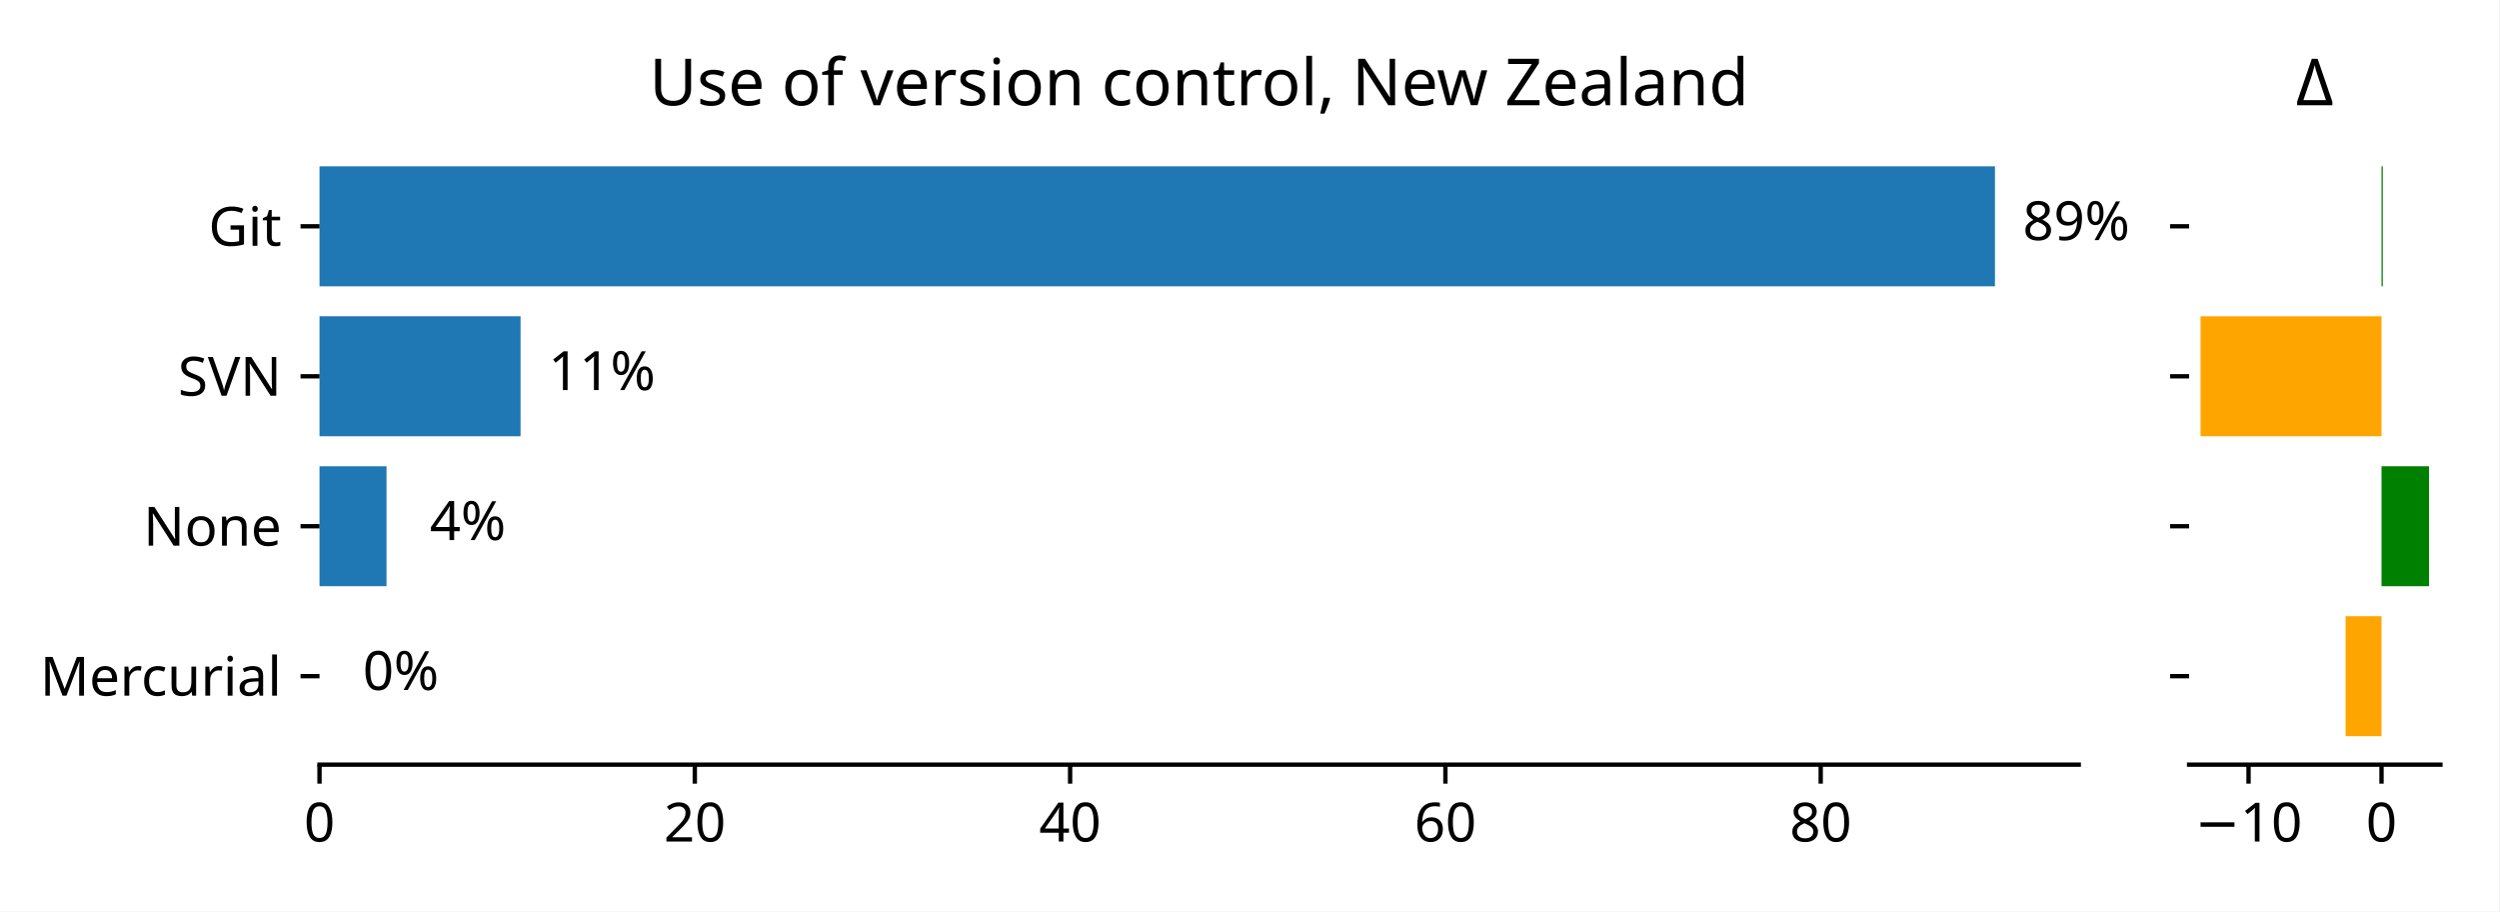
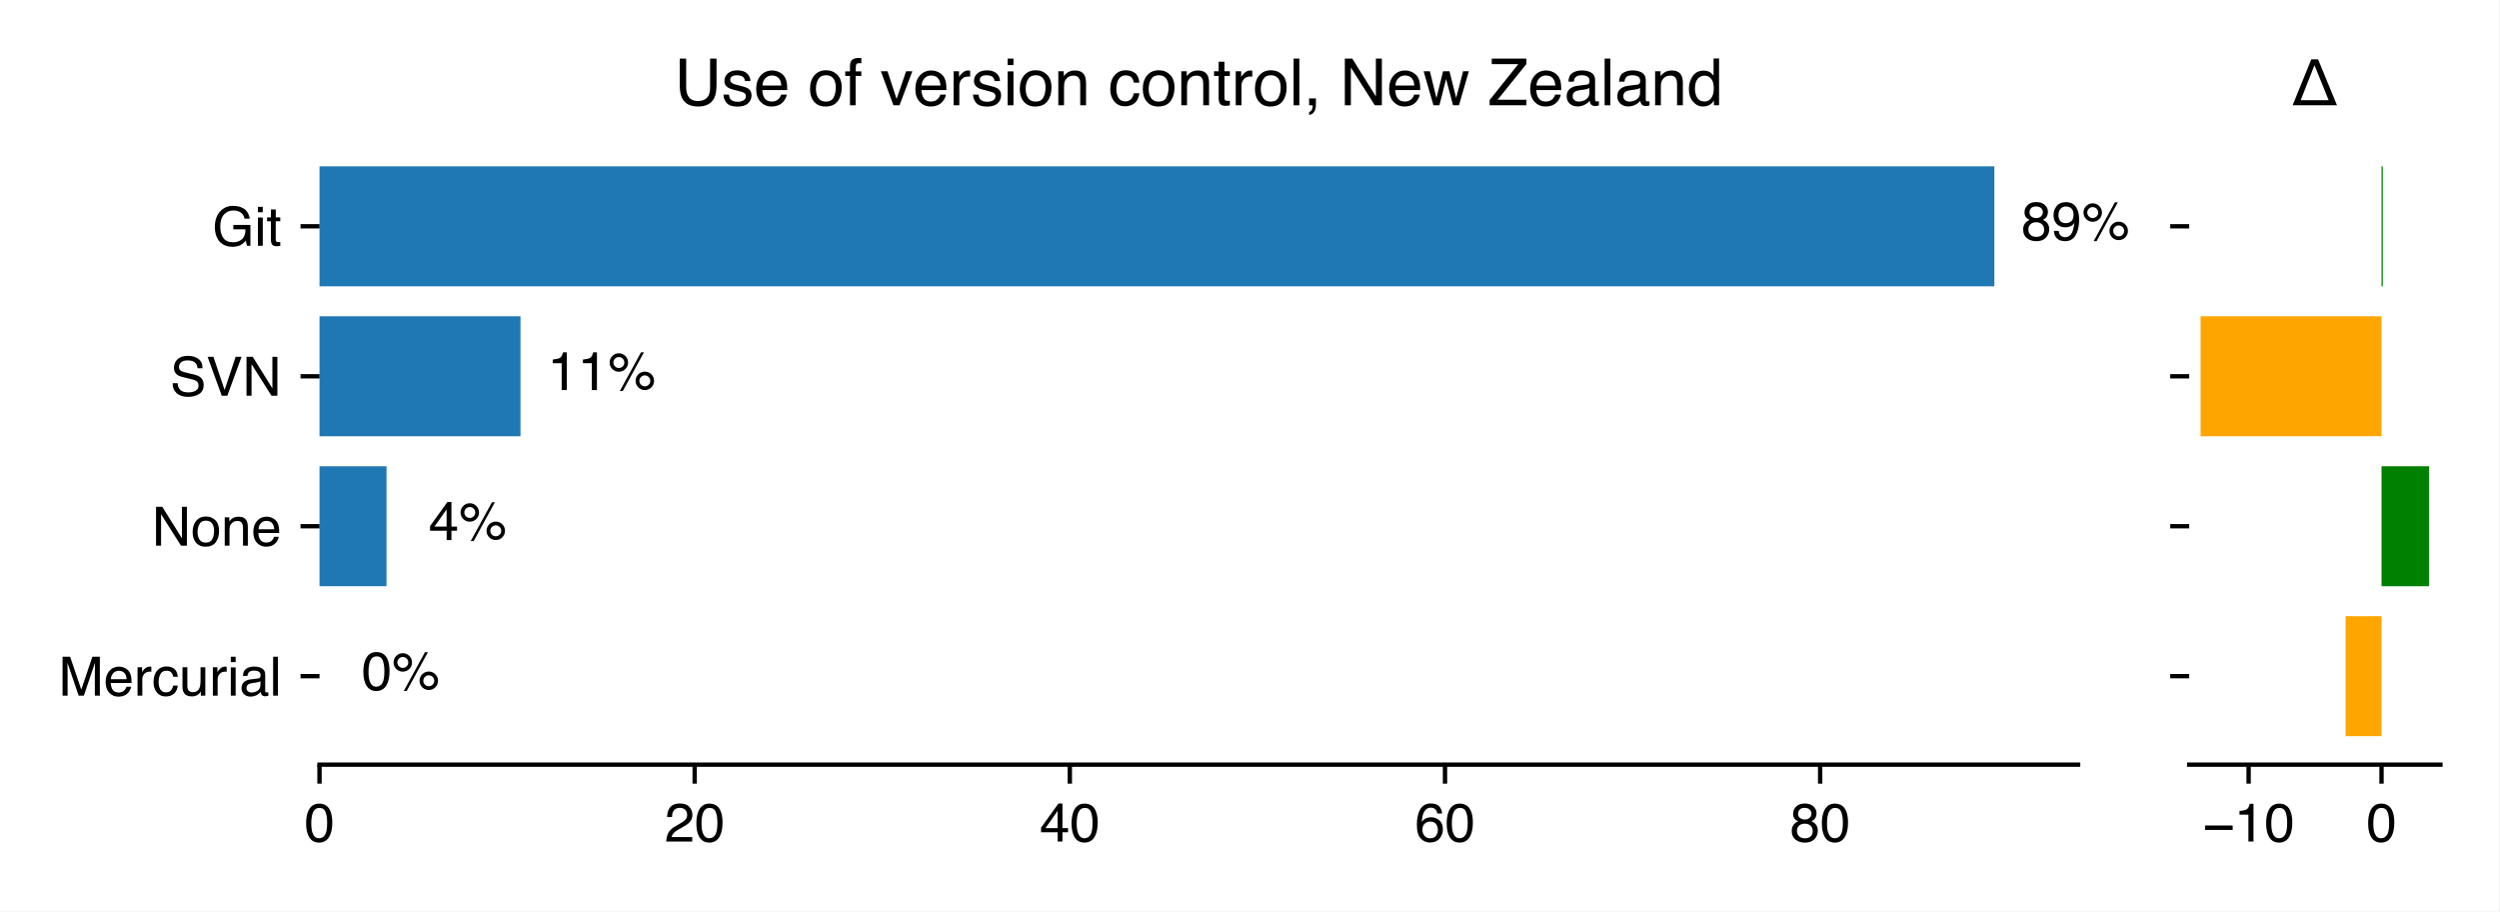
<svg xmlns="http://www.w3.org/2000/svg" xmlns:xlink="http://www.w3.org/1999/xlink" width="460.8pt" height="168pt" viewBox="0 0 460.8 168" version="1.1">
  <defs>
    <style type="text/css">*{stroke-linejoin: round; stroke-linecap: butt}</style>
  </defs>
  <g id="figure_1">
    <g id="patch_1">
      <path d="M 0 168  L 460.8 168  L 460.8 0  L 0 0  z " style="fill: #ffffff" />
    </g>
    <g id="axes_1">
      <g id="patch_2">
-         <path d="M 58.916 140.942  L 383.305 140.942  L 383.305 25.408  L 58.916 25.408  z " style="fill: #ffffff" />
+         <path d="M 58.916 140.942  L 383.187 140.942  L 383.187 25.408  L 58.916 25.408  z " style="fill: #ffffff" />
      </g>
      <g id="patch_3">
-         <path d="M 58.916 135.691  L 58.916 135.691  L 58.916 113.579  L 58.916 113.579  z " clip-path="url(#p30278dcaac)" style="fill: #1f77b4" />
+         <path d="M 58.916 135.691  L 58.916 135.691  L 58.916 113.579  L 58.916 113.579  z " clip-path="url(#p5a4a29ebf9)" style="fill: #1f77b4" />
      </g>
      <g id="patch_4">
-         <path d="M 58.916 108.051  L 71.273 108.051  L 71.273 85.939  L 58.916 85.939  z " clip-path="url(#p30278dcaac)" style="fill: #1f77b4" />
+         <path d="M 58.916 108.051  L 71.269 108.051  L 71.269 85.939  L 58.916 85.939  z " clip-path="url(#p5a4a29ebf9)" style="fill: #1f77b4" />
      </g>
      <g id="patch_5">
-         <path d="M 58.916 80.411  L 95.989 80.411  L 95.989 58.299  L 58.916 58.299  z " clip-path="url(#p30278dcaac)" style="fill: #1f77b4" />
+         <path d="M 58.916 80.411  L 95.975 80.411  L 95.975 58.299  L 58.916 58.299  z " clip-path="url(#p5a4a29ebf9)" style="fill: #1f77b4" />
      </g>
      <g id="patch_6">
-         <path d="M 58.916 52.771  L 367.857 52.771  L 367.857 30.66  L 58.916 30.66  z " clip-path="url(#p30278dcaac)" style="fill: #1f77b4" />
+         <path d="M 58.916 52.771  L 367.745 52.771  L 367.745 30.66  L 58.916 30.66  z " clip-path="url(#p5a4a29ebf9)" style="fill: #1f77b4" />
      </g>
      <g id="matplotlib.axis_1">
        <g id="xtick_1">
          <g id="line2d_1">
            <defs>
              <path id="m4c99cd72f3" d="M 0 0  L 0 3.5  " style="stroke: #000000; stroke-width: 0.8" />
            </defs>
            <g>
              <use xlink:href="#m4c99cd72f3" x="58.916" y="140.942" style="stroke: #000000; stroke-width: 0.8" />
            </g>
          </g>
          <g id="text_1">
-             <text style="font: 10px 'sans-serif'; text-anchor: middle" x="58.916" y="155.116" transform="rotate(-0, 58.91562, 155.1156)">0</text>
+             <g transform="translate(56.13516 155.1156)scale(0.1 -0.1)">
+               <defs>
+                 <path id="Helvetica-30" d="M 1731 4475  Q 2600 4475 2988 3759  Q 3288 3206 3288 2244  Q 3288 1331 3016 734  Q 2622 -122 1728 -122  Q 922 -122 528 578  Q 200 1163 200 2147  Q 200 2909 397 3456  Q 766 4475 1731 4475  z M 1725 391  Q 2163 391 2422 778  Q 2681 1166 2681 2222  Q 2681 2984 2493 3476  Q 2306 3969 1766 3969  Q 1269 3969 1039 3501  Q 809 3034 809 2125  Q 809 1441 956 1025  Q 1181 391 1725 391  z " transform="scale(0.015625)" />
+               </defs>
+               <use xlink:href="#Helvetica-30" />
+             </g>
          </g>
        </g>
        <g id="xtick_2">
          <g id="line2d_2">
            <g>
-               <use xlink:href="#m4c99cd72f3" x="128.119" y="140.942" style="stroke: #000000; stroke-width: 0.8" />
+               <use xlink:href="#m4c99cd72f3" x="128.093" y="140.942" style="stroke: #000000; stroke-width: 0.8" />
            </g>
          </g>
          <g id="text_2">
-             <text style="font: 10px 'sans-serif'; text-anchor: middle" x="128.119" y="155.116" transform="rotate(-0, 128.1186, 155.1156)">20</text>
+             <g transform="translate(122.5325 155.1156)scale(0.1 -0.1)">
+               <defs>
+                 <path id="Helvetica-32" d="M 200 0  Q 231 578 439 1006  Q 647 1434 1250 1784  L 1850 2131  Q 2253 2366 2416 2531  Q 2672 2791 2672 3125  Q 2672 3516 2437 3745  Q 2203 3975 1813 3975  Q 1234 3975 1013 3538  Q 894 3303 881 2888  L 309 2888  Q 319 3472 525 3841  Q 891 4491 1816 4491  Q 2584 4491 2939 4075  Q 3294 3659 3294 3150  Q 3294 2613 2916 2231  Q 2697 2009 2131 1694  L 1703 1456  Q 1397 1288 1222 1134  Q 909 863 828 531  L 3272 531  L 3272 0  L 200 0  z " transform="scale(0.015625)" />
+               </defs>
+               <use xlink:href="#Helvetica-32" />
+               <use xlink:href="#Helvetica-30" x="55.615" />
+             </g>
          </g>
        </g>
        <g id="xtick_3">
          <g id="line2d_3">
            <g>
-               <use xlink:href="#m4c99cd72f3" x="197.322" y="140.942" style="stroke: #000000; stroke-width: 0.8" />
+               <use xlink:href="#m4c99cd72f3" x="197.271" y="140.942" style="stroke: #000000; stroke-width: 0.8" />
            </g>
          </g>
          <g id="text_3">
-             <text style="font: 10px 'sans-serif'; text-anchor: middle" x="197.322" y="155.116" transform="rotate(-0, 197.3215, 155.1156)">40</text>
+             <g transform="translate(191.7103 155.1156)scale(0.1 -0.1)">
+               <defs>
+                 <path id="Helvetica-34" d="M 2116 1584  L 2116 3613  L 681 1584  L 2116 1584  z M 2125 0  L 2125 1094  L 163 1094  L 163 1644  L 2213 4488  L 2688 4488  L 2688 1584  L 3347 1584  L 3347 1094  L 2688 1094  L 2688 0  L 2125 0  z " transform="scale(0.015625)" />
+               </defs>
+               <use xlink:href="#Helvetica-34" />
+               <use xlink:href="#Helvetica-30" x="55.615" />
+             </g>
          </g>
        </g>
        <g id="xtick_4">
          <g id="line2d_4">
            <g>
-               <use xlink:href="#m4c99cd72f3" x="266.525" y="140.942" style="stroke: #000000; stroke-width: 0.8" />
+               <use xlink:href="#m4c99cd72f3" x="266.449" y="140.942" style="stroke: #000000; stroke-width: 0.8" />
            </g>
          </g>
          <g id="text_4">
-             <text style="font: 10px 'sans-serif'; text-anchor: middle" x="266.525" y="155.116" transform="rotate(-0, 266.5245, 155.1156)">60</text>
+             <g transform="translate(260.8881 155.1156)scale(0.1 -0.1)">
+               <defs>
+                 <path id="Helvetica-36" d="M 1872 4494  Q 2622 4494 2917 4105  Q 3213 3716 3213 3303  L 2656 3303  Q 2606 3569 2497 3719  Q 2294 4000 1881 4000  Q 1409 4000 1131 3564  Q 853 3128 822 2316  Q 1016 2600 1309 2741  Q 1578 2866 1909 2866  Q 2472 2866 2890 2506  Q 3309 2147 3309 1434  Q 3309 825 2912 354  Q 2516 -116 1781 -116  Q 1153 -116 697 361  Q 241 838 241 1966  Q 241 2800 444 3381  Q 834 4494 1872 4494  z M 1831 384  Q 2275 384 2495 682  Q 2716 981 2716 1388  Q 2716 1731 2519 2042  Q 2322 2353 1803 2353  Q 1441 2353 1167 2112  Q 894 1872 894 1388  Q 894 963 1142 673  Q 1391 384 1831 384  z " transform="scale(0.015625)" />
+               </defs>
+               <use xlink:href="#Helvetica-36" />
+               <use xlink:href="#Helvetica-30" x="55.615" />
+             </g>
          </g>
        </g>
        <g id="xtick_5">
          <g id="line2d_5">
            <g>
-               <use xlink:href="#m4c99cd72f3" x="335.727" y="140.942" style="stroke: #000000; stroke-width: 0.8" />
+               <use xlink:href="#m4c99cd72f3" x="335.627" y="140.942" style="stroke: #000000; stroke-width: 0.8" />
            </g>
          </g>
          <g id="text_5">
-             <text style="font: 10px 'sans-serif'; text-anchor: middle" x="335.727" y="155.116" transform="rotate(-0, 335.7275, 155.1156)">80</text>
+             <g transform="translate(330.0659 155.1156)scale(0.1 -0.1)">
+               <defs>
+                 <path id="Helvetica-38" d="M 1741 2600  Q 2113 2600 2322 2808  Q 2531 3016 2531 3303  Q 2531 3553 2331 3762  Q 2131 3972 1722 3972  Q 1316 3972 1134 3762  Q 953 3553 953 3272  Q 953 2956 1187 2778  Q 1422 2600 1741 2600  z M 1775 384  Q 2166 384 2423 595  Q 2681 806 2681 1225  Q 2681 1659 2415 1884  Q 2150 2109 1734 2109  Q 1331 2109 1076 1879  Q 822 1650 822 1244  Q 822 894 1055 639  Q 1288 384 1775 384  z M 975 2384  Q 741 2484 609 2619  Q 363 2869 363 3269  Q 363 3769 725 4128  Q 1088 4488 1753 4488  Q 2397 4488 2762 4148  Q 3128 3809 3128 3356  Q 3128 2938 2916 2678  Q 2797 2531 2547 2391  Q 2825 2263 2984 2097  Q 3281 1784 3281 1284  Q 3281 694 2884 283  Q 2488 -128 1763 -128  Q 1109 -128 657 226  Q 206 581 206 1256  Q 206 1653 400 1942  Q 594 2231 975 2384  z " transform="scale(0.015625)" />
+               </defs>
+               <use xlink:href="#Helvetica-38" />
+               <use xlink:href="#Helvetica-30" x="55.615" />
+             </g>
          </g>
        </g>
      </g>
      <g id="matplotlib.axis_2">
        <g id="ytick_1">
          <g id="line2d_6">
            <defs>
              <path id="m8e343aef83" d="M 0 0  L -3.5 0  " style="stroke: #000000; stroke-width: 0.8" />
            </defs>
            <g>
              <use xlink:href="#m8e343aef83" x="58.916" y="124.635" style="stroke: #000000; stroke-width: 0.8" />
            </g>
          </g>
          <g id="text_6">
-             <text style="font: 10px 'sans-serif'; text-anchor: end" x="51.916" y="128.221" transform="rotate(-0, 51.91562, 128.2215)">Mercurial</text>
+             <g transform="translate(10.8 128.2215)scale(0.1 -0.1)">
+               <defs>
+                 <path id="Helvetica-4d" d="M 472 4591  L 1363 4591  L 2681 709  L 3991 4591  L 4872 4591  L 4872 0  L 4281 0  L 4281 2709  Q 4281 2850 4287 3175  Q 4294 3500 4294 3872  L 2984 0  L 2369 0  L 1050 3872  L 1050 3731  Q 1050 3563 1058 3217  Q 1066 2872 1066 2709  L 1066 0  L 472 0  L 472 4591  z " transform="scale(0.015625)" />
+                 <path id="Helvetica-65" d="M 1806 3422  Q 2163 3422 2497 3255  Q 2831 3088 3006 2822  Q 3175 2569 3231 2231  Q 3281 2000 3281 1494  L 828 1494  Q 844 984 1069 676  Q 1294 369 1766 369  Q 2206 369 2469 659  Q 2619 828 2681 1050  L 3234 1050  Q 3213 866 3089 639  Q 2966 413 2813 269  Q 2556 19 2178 -69  Q 1975 -119 1719 -119  Q 1094 -119 659 336  Q 225 791 225 1609  Q 225 2416 662 2919  Q 1100 3422 1806 3422  z M 2703 1941  Q 2669 2306 2544 2525  Q 2313 2931 1772 2931  Q 1384 2931 1121 2651  Q 859 2372 844 1941  L 2703 1941  z M 1753 3428  L 1753 3428  z " transform="scale(0.015625)" />
+                 <path id="Helvetica-72" d="M 428 3347  L 963 3347  L 963 2769  Q 1028 2938 1284 3180  Q 1541 3422 1875 3422  Q 1891 3422 1928 3419  Q 1966 3416 2056 3406  L 2056 2813  Q 2006 2822 1964 2825  Q 1922 2828 1872 2828  Q 1447 2828 1219 2554  Q 991 2281 991 1925  L 991 0  L 428 0  L 428 3347  z " transform="scale(0.015625)" />
+                 <path id="Helvetica-63" d="M 1703 3444  Q 2269 3444 2623 3169  Q 2978 2894 3050 2222  L 2503 2222  Q 2453 2531 2275 2736  Q 2097 2941 1703 2941  Q 1166 2941 934 2416  Q 784 2075 784 1575  Q 784 1072 996 728  Q 1209 384 1666 384  Q 2016 384 2220 598  Q 2425 813 2503 1184  L 3050 1184  Q 2956 519 2581 211  Q 2206 -97 1622 -97  Q 966 -97 575 383  Q 184 863 184 1581  Q 184 2463 612 2953  Q 1041 3444 1703 3444  z M 1616 3428  L 1616 3428  z " transform="scale(0.015625)" />
+                 <path id="Helvetica-75" d="M 975 3347  L 975 1125  Q 975 869 1056 706  Q 1206 406 1616 406  Q 2203 406 2416 931  Q 2531 1213 2531 1703  L 2531 3347  L 3094 3347  L 3094 0  L 2563 0  L 2569 494  Q 2459 303 2297 172  Q 1975 -91 1516 -91  Q 800 -91 541 388  Q 400 644 400 1072  L 400 3347  L 975 3347  z M 1747 3428  L 1747 3428  z " transform="scale(0.015625)" />
+                 <path id="Helvetica-69" d="M 413 3331  L 984 3331  L 984 0  L 413 0  L 413 3331  z M 413 4591  L 984 4591  L 984 3953  L 413 3953  L 413 4591  z " transform="scale(0.015625)" />
+                 <path id="Helvetica-61" d="M 844 891  Q 844 647 1022 506  Q 1200 366 1444 366  Q 1741 366 2019 503  Q 2488 731 2488 1250  L 2488 1703  Q 2384 1638 2221 1594  Q 2059 1550 1903 1531  L 1563 1488  Q 1256 1447 1103 1359  Q 844 1213 844 891  z M 2206 2028  Q 2400 2053 2466 2191  Q 2503 2266 2503 2406  Q 2503 2694 2298 2823  Q 2094 2953 1713 2953  Q 1272 2953 1088 2716  Q 984 2584 953 2325  L 428 2325  Q 444 2944 830 3186  Q 1216 3428 1725 3428  Q 2316 3428 2684 3203  Q 3050 2978 3050 2503  L 3050 575  Q 3050 488 3086 434  Q 3122 381 3238 381  Q 3275 381 3322 386  Q 3369 391 3422 400  L 3422 -16  Q 3291 -53 3222 -62  Q 3153 -72 3034 -72  Q 2744 -72 2613 134  Q 2544 244 2516 444  Q 2344 219 2022 53  Q 1700 -113 1313 -113  Q 847 -113 551 170  Q 256 453 256 878  Q 256 1344 547 1600  Q 838 1856 1309 1916  L 2206 2028  z M 1741 3428  L 1741 3428  z " transform="scale(0.015625)" />
+                 <path id="Helvetica-6c" d="M 428 4591  L 991 4591  L 991 0  L 428 0  L 428 4591  z " transform="scale(0.015625)" />
+               </defs>
+               <use xlink:href="#Helvetica-4d" />
+               <use xlink:href="#Helvetica-65" x="83.301" />
+               <use xlink:href="#Helvetica-72" x="138.916" />
+               <use xlink:href="#Helvetica-63" x="172.217" />
+               <use xlink:href="#Helvetica-75" x="222.217" />
+               <use xlink:href="#Helvetica-72" x="277.832" />
+               <use xlink:href="#Helvetica-69" x="311.133" />
+               <use xlink:href="#Helvetica-61" x="333.35" />
+               <use xlink:href="#Helvetica-6c" x="388.965" />
+             </g>
          </g>
        </g>
        <g id="ytick_2">
          <g id="line2d_7">
            <g>
              <use xlink:href="#m8e343aef83" x="58.916" y="96.995" style="stroke: #000000; stroke-width: 0.8" />
            </g>
          </g>
          <g id="text_7">
-             <text style="font: 10px 'sans-serif'; text-anchor: end" x="51.916" y="100.582" transform="rotate(-0, 51.91562, 100.5817)">None</text>
+             <g transform="translate(28.01094 100.5817)scale(0.1 -0.1)">
+               <defs>
+                 <path id="Helvetica-4e" d="M 488 4591  L 1222 4591  L 3541 872  L 3541 4591  L 4131 4591  L 4131 0  L 3434 0  L 1081 3716  L 1081 0  L 488 0  L 488 4591  z M 2269 4591  L 2269 4591  z " transform="scale(0.015625)" />
+                 <path id="Helvetica-6f" d="M 1741 363  Q 2300 363 2508 786  Q 2716 1209 2716 1728  Q 2716 2197 2566 2491  Q 2328 2953 1747 2953  Q 1231 2953 997 2559  Q 763 2166 763 1609  Q 763 1075 997 719  Q 1231 363 1741 363  z M 1763 3444  Q 2409 3444 2856 3012  Q 3303 2581 3303 1744  Q 3303 934 2909 406  Q 2516 -122 1688 -122  Q 997 -122 590 345  Q 184 813 184 1600  Q 184 2444 612 2944  Q 1041 3444 1763 3444  z M 1744 3428  L 1744 3428  z " transform="scale(0.015625)" />
+                 <path id="Helvetica-6e" d="M 413 3347  L 947 3347  L 947 2872  Q 1184 3166 1450 3294  Q 1716 3422 2041 3422  Q 2753 3422 3003 2925  Q 3141 2653 3141 2147  L 3141 0  L 2569 0  L 2569 2109  Q 2569 2416 2478 2603  Q 2328 2916 1934 2916  Q 1734 2916 1606 2875  Q 1375 2806 1200 2600  Q 1059 2434 1017 2257  Q 975 2081 975 1753  L 975 0  L 413 0  L 413 3347  z M 1734 3428  L 1734 3428  z " transform="scale(0.015625)" />
+               </defs>
+               <use xlink:href="#Helvetica-4e" />
+               <use xlink:href="#Helvetica-6f" x="72.217" />
+               <use xlink:href="#Helvetica-6e" x="127.832" />
+               <use xlink:href="#Helvetica-65" x="183.447" />
+             </g>
          </g>
        </g>
        <g id="ytick_3">
          <g id="line2d_8">
            <g>
              <use xlink:href="#m8e343aef83" x="58.916" y="69.355" style="stroke: #000000; stroke-width: 0.8" />
            </g>
          </g>
          <g id="text_8">
-             <text style="font: 10px 'sans-serif'; text-anchor: end" x="51.916" y="72.942" transform="rotate(-0, 51.91562, 72.94201)">SVN</text>
+             <g transform="translate(31.35312 72.94201)scale(0.1 -0.1)">
+               <defs>
+                 <path id="Helvetica-53" d="M 894 1481  Q 916 1091 1078 847  Q 1388 391 2169 391  Q 2519 391 2806 491  Q 3363 684 3363 1184  Q 3363 1559 3128 1719  Q 2891 1875 2384 1991  L 1763 2131  Q 1153 2269 900 2434  Q 463 2722 463 3294  Q 463 3913 891 4309  Q 1319 4706 2103 4706  Q 2825 4706 3329 4357  Q 3834 4009 3834 3244  L 3250 3244  Q 3203 3613 3050 3809  Q 2766 4169 2084 4169  Q 1534 4169 1293 3937  Q 1053 3706 1053 3400  Q 1053 3063 1334 2906  Q 1519 2806 2169 2656  L 2813 2509  Q 3278 2403 3531 2219  Q 3969 1897 3969 1284  Q 3969 522 3414 194  Q 2859 -134 2125 -134  Q 1269 -134 784 303  Q 300 738 309 1481  L 894 1481  z M 2150 4716  L 2150 4716  z " transform="scale(0.015625)" />
+                 <path id="Helvetica-56" d="M 850 4591  L 2169 681  L 3472 4591  L 4169 4591  L 2494 0  L 1834 0  L 163 4591  L 850 4591  z " transform="scale(0.015625)" />
+               </defs>
+               <use xlink:href="#Helvetica-53" />
+               <use xlink:href="#Helvetica-56" x="66.699" />
+               <use xlink:href="#Helvetica-4e" x="133.398" />
+             </g>
          </g>
        </g>
        <g id="ytick_4">
          <g id="line2d_9">
            <g>
              <use xlink:href="#m8e343aef83" x="58.916" y="41.716" style="stroke: #000000; stroke-width: 0.8" />
            </g>
          </g>
          <g id="text_9">
-             <text style="font: 10px 'sans-serif'; text-anchor: end" x="51.916" y="45.302" transform="rotate(-0, 51.91562, 45.30228)">Git</text>
+             <g transform="translate(39.1375 45.30228)scale(0.1 -0.1)">
+               <defs>
+                 <path id="Helvetica-47" d="M 2472 4709  Q 3119 4709 3591 4459  Q 4275 4100 4428 3200  L 3813 3200  Q 3700 3703 3347 3933  Q 2994 4163 2456 4163  Q 1819 4163 1383 3684  Q 947 3206 947 2259  Q 947 1441 1306 927  Q 1666 413 2478 413  Q 3100 413 3508 773  Q 3916 1134 3925 1941  L 2488 1941  L 2488 2456  L 4503 2456  L 4503 0  L 4103 0  L 3953 591  Q 3638 244 3394 109  Q 2984 -122 2353 -122  Q 1538 -122 950 406  Q 309 1069 309 2225  Q 309 3378 934 4059  Q 1528 4709 2472 4709  z M 2369 4716  L 2369 4716  z " transform="scale(0.015625)" />
+                 <path id="Helvetica-74" d="M 525 4281  L 1094 4281  L 1094 3347  L 1628 3347  L 1628 2888  L 1094 2888  L 1094 703  Q 1094 528 1213 469  Q 1278 434 1431 434  Q 1472 434 1519 436  Q 1566 438 1628 444  L 1628 0  Q 1531 -28 1426 -40  Q 1322 -53 1200 -53  Q 806 -53 665 148  Q 525 350 525 672  L 525 2888  L 72 2888  L 72 3347  L 525 3347  L 525 4281  z " transform="scale(0.015625)" />
+               </defs>
+               <use xlink:href="#Helvetica-47" />
+               <use xlink:href="#Helvetica-69" x="77.783" />
+               <use xlink:href="#Helvetica-74" x="100" />
+             </g>
          </g>
        </g>
      </g>
      <g id="patch_7">
-         <path d="M 58.916 140.942  L 383.305 140.942  " style="fill: none; stroke: #000000; stroke-width: 0.8; stroke-linejoin: miter; stroke-linecap: square" />
+         <path d="M 58.916 140.942  L 383.187 140.942  " style="fill: none; stroke: #000000; stroke-width: 0.8; stroke-linejoin: miter; stroke-linecap: square" />
      </g>
      <g id="text_10">
-         <text style="font: 10px 'sans-serif'; text-anchor: middle" x="73.916" y="127.179" transform="rotate(-0, 73.91563, 127.1793)">0%</text>
+         <g transform="translate(66.68906 127.1793)scale(0.1 -0.1)">
+           <defs>
+             <path id="Helvetica-25" d="M 4363 2175  Q 4813 2175 5131 1856  Q 5450 1538 5450 1088  Q 5450 638 5131 319  Q 4813 0 4363 0  Q 3909 0 3590 319  Q 3272 638 3272 1088  Q 3272 1538 3590 1856  Q 3909 2175 4363 2175  z M 3909 4456  L 4256 4456  L 1753 -119  L 1406 -119  L 3909 4456  z M 1294 2606  Q 1563 2606 1752 2795  Q 1941 2984 1941 3250  Q 1941 3516 1752 3705  Q 1563 3894 1294 3894  Q 1028 3894 839 3706  Q 650 3519 650 3250  Q 650 2984 839 2795  Q 1028 2606 1294 2606  z M 1294 4341  Q 1747 4341 2065 4020  Q 2384 3700 2384 3250  Q 2384 2800 2065 2481  Q 1747 2163 1294 2163  Q 844 2163 525 2481  Q 206 2800 206 3250  Q 206 3700 525 4020  Q 844 4341 1294 4341  z M 4363 444  Q 4628 444 4817 633  Q 5006 822 5006 1088  Q 5006 1353 4817 1542  Q 4628 1731 4363 1731  Q 4094 1731 3905 1542  Q 3716 1353 3716 1088  Q 3716 822 3905 633  Q 4094 444 4363 444  z " transform="scale(0.015625)" />
+           </defs>
+           <use xlink:href="#Helvetica-30" />
+           <use xlink:href="#Helvetica-25" x="55.615" />
+         </g>
      </g>
      <g id="text_11">
-         <text style="font: 10px 'sans-serif'; text-anchor: middle" x="86.273" y="99.54" transform="rotate(-0, 86.2733, 99.53955)">4%</text>
+         <g transform="translate(79.04224 99.53955)scale(0.1 -0.1)">
+           <use xlink:href="#Helvetica-34" />
+           <use xlink:href="#Helvetica-25" x="55.615" />
+         </g>
      </g>
      <g id="text_12">
-         <text style="font: 10px 'sans-serif'; text-anchor: middle" x="110.989" y="71.9" transform="rotate(-0, 110.9886, 71.89982)">11%</text>
+         <g transform="translate(100.9681 71.89982)scale(0.1 -0.1)">
+           <defs>
+             <path id="Helvetica-31" d="M 613 3169  L 613 3600  Q 1222 3659 1462 3798  Q 1703 3938 1822 4456  L 2266 4456  L 2266 0  L 1666 0  L 1666 3169  L 613 3169  z " transform="scale(0.015625)" />
+           </defs>
+           <use xlink:href="#Helvetica-31" />
+           <use xlink:href="#Helvetica-31" x="55.615" />
+           <use xlink:href="#Helvetica-25" x="111.23" />
+         </g>
      </g>
      <g id="text_13">
-         <text style="font: 10px 'sans-serif'; text-anchor: middle" x="382.857" y="44.26" transform="rotate(-0, 382.8574, 44.2601)">89%</text>
+         <g transform="translate(372.7381 44.2601)scale(0.1 -0.1)">
+           <defs>
+             <path id="Helvetica-39" d="M 850 1081  Q 875 616 1209 438  Q 1381 344 1597 344  Q 2000 344 2284 680  Q 2569 1016 2688 2044  Q 2500 1747 2223 1626  Q 1947 1506 1628 1506  Q 981 1506 604 1909  Q 228 2313 228 2947  Q 228 3556 600 4018  Q 972 4481 1697 4481  Q 2675 4481 3047 3600  Q 3253 3116 3253 2388  Q 3253 1566 3006 931  Q 2597 -125 1619 -125  Q 963 -125 622 219  Q 281 563 281 1081  L 850 1081  z M 1703 2000  Q 2038 2000 2314 2220  Q 2591 2441 2591 2991  Q 2591 3484 2342 3726  Q 2094 3969 1709 3969  Q 1297 3969 1055 3692  Q 813 3416 813 2953  Q 813 2516 1025 2258  Q 1238 2000 1703 2000  z " transform="scale(0.015625)" />
+           </defs>
+           <use xlink:href="#Helvetica-38" />
+           <use xlink:href="#Helvetica-39" x="55.615" />
+           <use xlink:href="#Helvetica-25" x="111.23" />
+         </g>
      </g>
      <g id="text_14">
-         <text style="font: 12px 'sans-serif'; text-anchor: middle" x="221.11" y="19.408" transform="rotate(-0, 221.1101, 19.40812)">Use of version control, New Zealand</text>
+         <g transform="translate(124.3452 19.40812)scale(0.12 -0.12)">
+           <defs>
+             <path id="Helvetica-55" d="M 1163 4591  L 1163 1753  Q 1163 1253 1350 922  Q 1628 422 2288 422  Q 3078 422 3363 963  Q 3516 1256 3516 1753  L 3516 4591  L 4147 4591  L 4147 2013  Q 4147 1166 3919 709  Q 3500 -122 2338 -122  Q 1175 -122 759 709  Q 531 1166 531 2013  L 531 4591  L 1163 4591  z M 2341 4591  L 2341 4591  z " transform="scale(0.015625)" />
+             <path id="Helvetica-73" d="M 747 1050  Q 772 769 888 619  Q 1100 347 1625 347  Q 1938 347 2175 483  Q 2413 619 2413 903  Q 2413 1119 2222 1231  Q 2100 1300 1741 1391  L 1294 1503  Q 866 1609 663 1741  Q 300 1969 300 2372  Q 300 2847 642 3140  Q 984 3434 1563 3434  Q 2319 3434 2653 2991  Q 2863 2709 2856 2384  L 2325 2384  Q 2309 2575 2191 2731  Q 1997 2953 1519 2953  Q 1200 2953 1036 2831  Q 872 2709 872 2509  Q 872 2291 1088 2159  Q 1213 2081 1456 2022  L 1828 1931  Q 2434 1784 2641 1647  Q 2969 1431 2969 969  Q 2969 522 2630 197  Q 2291 -128 1597 -128  Q 850 -128 539 211  Q 228 550 206 1050  L 747 1050  z M 1578 3428  L 1578 3428  z " transform="scale(0.015625)" />
+             <path id="Helvetica-20" transform="scale(0.015625)" />
+             <path id="Helvetica-66" d="M 553 3856  Q 566 4206 675 4369  Q 872 4656 1434 4656  Q 1488 4656 1544 4653  Q 1600 4650 1672 4644  L 1672 4131  Q 1584 4138 1545 4139  Q 1506 4141 1472 4141  Q 1216 4141 1166 4008  Q 1116 3875 1116 3331  L 1672 3331  L 1672 2888  L 1109 2888  L 1109 0  L 553 0  L 553 2888  L 88 2888  L 88 3331  L 553 3331  L 553 3856  z " transform="scale(0.015625)" />
+             <path id="Helvetica-76" d="M 688 3347  L 1581 622  L 2516 3347  L 3131 3347  L 1869 0  L 1269 0  L 34 3347  L 688 3347  z " transform="scale(0.015625)" />
+             <path id="Helvetica-2c" d="M 531 -653  Q 747 -616 834 -350  Q 881 -209 881 -78  Q 881 -56 879 -39  Q 878 -22 872 0  L 531 0  L 531 681  L 1200 681  L 1200 50  Q 1200 -322 1050 -603  Q 900 -884 531 -950  L 531 -653  z " transform="scale(0.015625)" />
+             <path id="Helvetica-77" d="M 672 3347  L 1316 709  L 1969 3347  L 2600 3347  L 3256 725  L 3941 3347  L 4503 3347  L 3531 0  L 2947 0  L 2266 2591  L 1606 0  L 1022 0  L 56 3347  L 672 3347  z " transform="scale(0.015625)" />
+             <path id="Helvetica-5a" d="M 147 516  L 2963 4044  L 353 4044  L 353 4591  L 3763 4591  L 3763 4056  L 931 547  L 3763 547  L 3763 0  L 147 0  L 147 516  z M 2059 4591  L 2059 4591  z " transform="scale(0.015625)" />
+             <path id="Helvetica-64" d="M 769 1634  Q 769 1097 997 734  Q 1225 372 1728 372  Q 2119 372 2370 708  Q 2622 1044 2622 1672  Q 2622 2306 2362 2611  Q 2103 2916 1722 2916  Q 1297 2916 1033 2591  Q 769 2266 769 1634  z M 1616 3406  Q 2000 3406 2259 3244  Q 2409 3150 2600 2916  L 2600 4606  L 3141 4606  L 3141 0  L 2634 0  L 2634 466  Q 2438 156 2169 18  Q 1900 -119 1553 -119  Q 994 -119 584 351  Q 175 822 175 1603  Q 175 2334 548 2870  Q 922 3406 1616 3406  z " transform="scale(0.015625)" />
+           </defs>
+           <use xlink:href="#Helvetica-55" />
+           <use xlink:href="#Helvetica-73" x="72.217" />
+           <use xlink:href="#Helvetica-65" x="122.217" />
+           <use xlink:href="#Helvetica-20" x="177.832" />
+           <use xlink:href="#Helvetica-6f" x="205.615" />
+           <use xlink:href="#Helvetica-66" x="261.23" />
+           <use xlink:href="#Helvetica-20" x="289.014" />
+           <use xlink:href="#Helvetica-76" x="316.797" />
+           <use xlink:href="#Helvetica-65" x="366.797" />
+           <use xlink:href="#Helvetica-72" x="422.412" />
+           <use xlink:href="#Helvetica-73" x="455.713" />
+           <use xlink:href="#Helvetica-69" x="505.713" />
+           <use xlink:href="#Helvetica-6f" x="527.93" />
+           <use xlink:href="#Helvetica-6e" x="583.545" />
+           <use xlink:href="#Helvetica-20" x="639.16" />
+           <use xlink:href="#Helvetica-63" x="666.943" />
+           <use xlink:href="#Helvetica-6f" x="716.943" />
+           <use xlink:href="#Helvetica-6e" x="772.559" />
+           <use xlink:href="#Helvetica-74" x="828.174" />
+           <use xlink:href="#Helvetica-72" x="855.957" />
+           <use xlink:href="#Helvetica-6f" x="889.258" />
+           <use xlink:href="#Helvetica-6c" x="944.873" />
+           <use xlink:href="#Helvetica-2c" x="967.09" />
+           <use xlink:href="#Helvetica-20" x="994.873" />
+           <use xlink:href="#Helvetica-4e" x="1022.656" />
+           <use xlink:href="#Helvetica-65" x="1094.873" />
+           <use xlink:href="#Helvetica-77" x="1150.488" />
+           <use xlink:href="#Helvetica-20" x="1222.705" />
+           <use xlink:href="#Helvetica-5a" x="1250.488" />
+           <use xlink:href="#Helvetica-65" x="1311.572" />
+           <use xlink:href="#Helvetica-61" x="1367.188" />
+           <use xlink:href="#Helvetica-6c" x="1422.803" />
+           <use xlink:href="#Helvetica-61" x="1445.02" />
+           <use xlink:href="#Helvetica-6e" x="1500.635" />
+           <use xlink:href="#Helvetica-64" x="1556.25" />
+         </g>
      </g>
    </g>
    <g id="axes_2">
      <g id="patch_8">
-         <path d="M 403.659 140.942  L 450 140.942  L 450 25.408  L 403.659 25.408  z " style="fill: #ffffff" />
+         <path d="M 403.676 140.942  L 450 140.942  L 450 25.408  L 403.676 25.408  z " style="fill: #ffffff" />
      </g>
      <g id="patch_9">
-         <path d="M 439.137 135.691  L 432.51 135.691  L 432.51 113.579  L 439.137 113.579  z " clip-path="url(#p35aa2b25c5)" style="fill: #ffa500" />
+         <path d="M 439.14 135.691  L 432.516 135.691  L 432.516 113.579  L 439.14 113.579  z " clip-path="url(#p27a75c12ec)" style="fill: #ffa500" />
      </g>
      <g id="patch_10">
-         <path d="M 439.137 108.051  L 447.894 108.051  L 447.894 85.939  L 439.137 85.939  z " clip-path="url(#p35aa2b25c5)" style="fill: #008000" />
+         <path d="M 439.14 108.051  L 447.894 108.051  L 447.894 85.939  L 439.14 85.939  z " clip-path="url(#p27a75c12ec)" style="fill: #008000" />
      </g>
      <g id="patch_11">
-         <path d="M 439.137 80.411  L 405.765 80.411  L 405.765 58.299  L 439.137 58.299  z " clip-path="url(#p35aa2b25c5)" style="fill: #ffa500" />
+         <path d="M 439.14 80.411  L 405.781 80.411  L 405.781 58.299  L 439.14 58.299  z " clip-path="url(#p27a75c12ec)" style="fill: #ffa500" />
      </g>
      <g id="patch_12">
-         <path d="M 439.137 52.771  L 439.373 52.771  L 439.373 30.66  L 439.137 30.66  z " clip-path="url(#p35aa2b25c5)" style="fill: #008000" />
+         <path d="M 439.14 52.771  L 439.377 52.771  L 439.377 30.66  L 439.14 30.66  z " clip-path="url(#p27a75c12ec)" style="fill: #008000" />
      </g>
      <g id="matplotlib.axis_3">
        <g id="xtick_6">
          <g id="line2d_10">
            <g>
-               <use xlink:href="#m4c99cd72f3" x="414.617" y="140.942" style="stroke: #000000; stroke-width: 0.8" />
+               <use xlink:href="#m4c99cd72f3" x="414.63" y="140.942" style="stroke: #000000; stroke-width: 0.8" />
            </g>
          </g>
          <g id="text_15">
-             <text style="font: 10px 'sans-serif'; text-anchor: middle" x="414.617" y="155.116" transform="rotate(-0, 414.6169, 155.1156)">−10</text>
+             <g transform="translate(406.1485 155.1156)scale(0.1 -0.1)">
+               <defs>
+                 <path id="Helvetica-2212" d="M 3547 1894  L 3547 1369  L 288 1369  L 288 1894  L 3547 1894  z " transform="scale(0.015625)" />
+               </defs>
+               <use xlink:href="#Helvetica-2212" />
+               <use xlink:href="#Helvetica-31" x="58.398" />
+               <use xlink:href="#Helvetica-30" x="114.014" />
+             </g>
          </g>
        </g>
        <g id="xtick_7">
          <g id="line2d_11">
            <g>
-               <use xlink:href="#m4c99cd72f3" x="439.137" y="140.942" style="stroke: #000000; stroke-width: 0.8" />
+               <use xlink:href="#m4c99cd72f3" x="439.14" y="140.942" style="stroke: #000000; stroke-width: 0.8" />
            </g>
          </g>
          <g id="text_16">
-             <text style="font: 10px 'sans-serif'; text-anchor: middle" x="439.137" y="155.116" transform="rotate(-0, 439.1365, 155.1156)">0</text>
+             <g transform="translate(436.36 155.1156)scale(0.1 -0.1)">
+               <use xlink:href="#Helvetica-30" />
+             </g>
          </g>
        </g>
      </g>
      <g id="matplotlib.axis_4">
        <g id="ytick_5">
          <g id="line2d_12">
            <g>
-               <use xlink:href="#m8e343aef83" x="403.659" y="124.635" style="stroke: #000000; stroke-width: 0.8" />
+               <use xlink:href="#m8e343aef83" x="403.676" y="124.635" style="stroke: #000000; stroke-width: 0.8" />
            </g>
          </g>
        </g>
        <g id="ytick_6">
          <g id="line2d_13">
            <g>
-               <use xlink:href="#m8e343aef83" x="403.659" y="96.995" style="stroke: #000000; stroke-width: 0.8" />
+               <use xlink:href="#m8e343aef83" x="403.676" y="96.995" style="stroke: #000000; stroke-width: 0.8" />
            </g>
          </g>
        </g>
        <g id="ytick_7">
          <g id="line2d_14">
            <g>
-               <use xlink:href="#m8e343aef83" x="403.659" y="69.355" style="stroke: #000000; stroke-width: 0.8" />
+               <use xlink:href="#m8e343aef83" x="403.676" y="69.355" style="stroke: #000000; stroke-width: 0.8" />
            </g>
          </g>
        </g>
        <g id="ytick_8">
          <g id="line2d_15">
            <g>
-               <use xlink:href="#m8e343aef83" x="403.659" y="41.716" style="stroke: #000000; stroke-width: 0.8" />
+               <use xlink:href="#m8e343aef83" x="403.676" y="41.716" style="stroke: #000000; stroke-width: 0.8" />
            </g>
          </g>
        </g>
      </g>
      <g id="patch_13">
-         <path d="M 403.659 140.942  L 450 140.942  " style="fill: none; stroke: #000000; stroke-width: 0.8; stroke-linejoin: miter; stroke-linecap: square" />
+         <path d="M 403.676 140.942  L 450 140.942  " style="fill: none; stroke: #000000; stroke-width: 0.8; stroke-linejoin: miter; stroke-linecap: square" />
      </g>
      <g id="text_17">
-         <text style="font: 12px 'sans-serif'; text-anchor: middle" x="426.829" y="19.408" transform="rotate(-0, 426.8294, 19.40812)">Δ</text>
+         <g transform="translate(422.5047 19.40812)scale(0.12 -0.12)">
+           <defs>
+             <path id="Helvetica-394" d="M 922 500  L 3672 500  L 2278 3941  L 922 500  z M 1966 4519  L 2631 4519  L 4494 0  L 128 0  L 1966 4519  z " transform="scale(0.015625)" />
+           </defs>
+           <use xlink:href="#Helvetica-394" />
+         </g>
      </g>
    </g>
  </g>
  <defs>
-     <clipPath id="p30278dcaac">
-       <rect x="58.916" y="25.408" width="324.389" height="115.534" />
+     <clipPath id="p5a4a29ebf9">
+       <rect x="58.916" y="25.408" width="324.271" height="115.534" />
    </clipPath>
-     <clipPath id="p35aa2b25c5">
-       <rect x="403.659" y="25.408" width="46.341" height="115.534" />
+     <clipPath id="p27a75c12ec">
+       <rect x="403.676" y="25.408" width="46.324" height="115.534" />
    </clipPath>
  </defs>
</svg>
